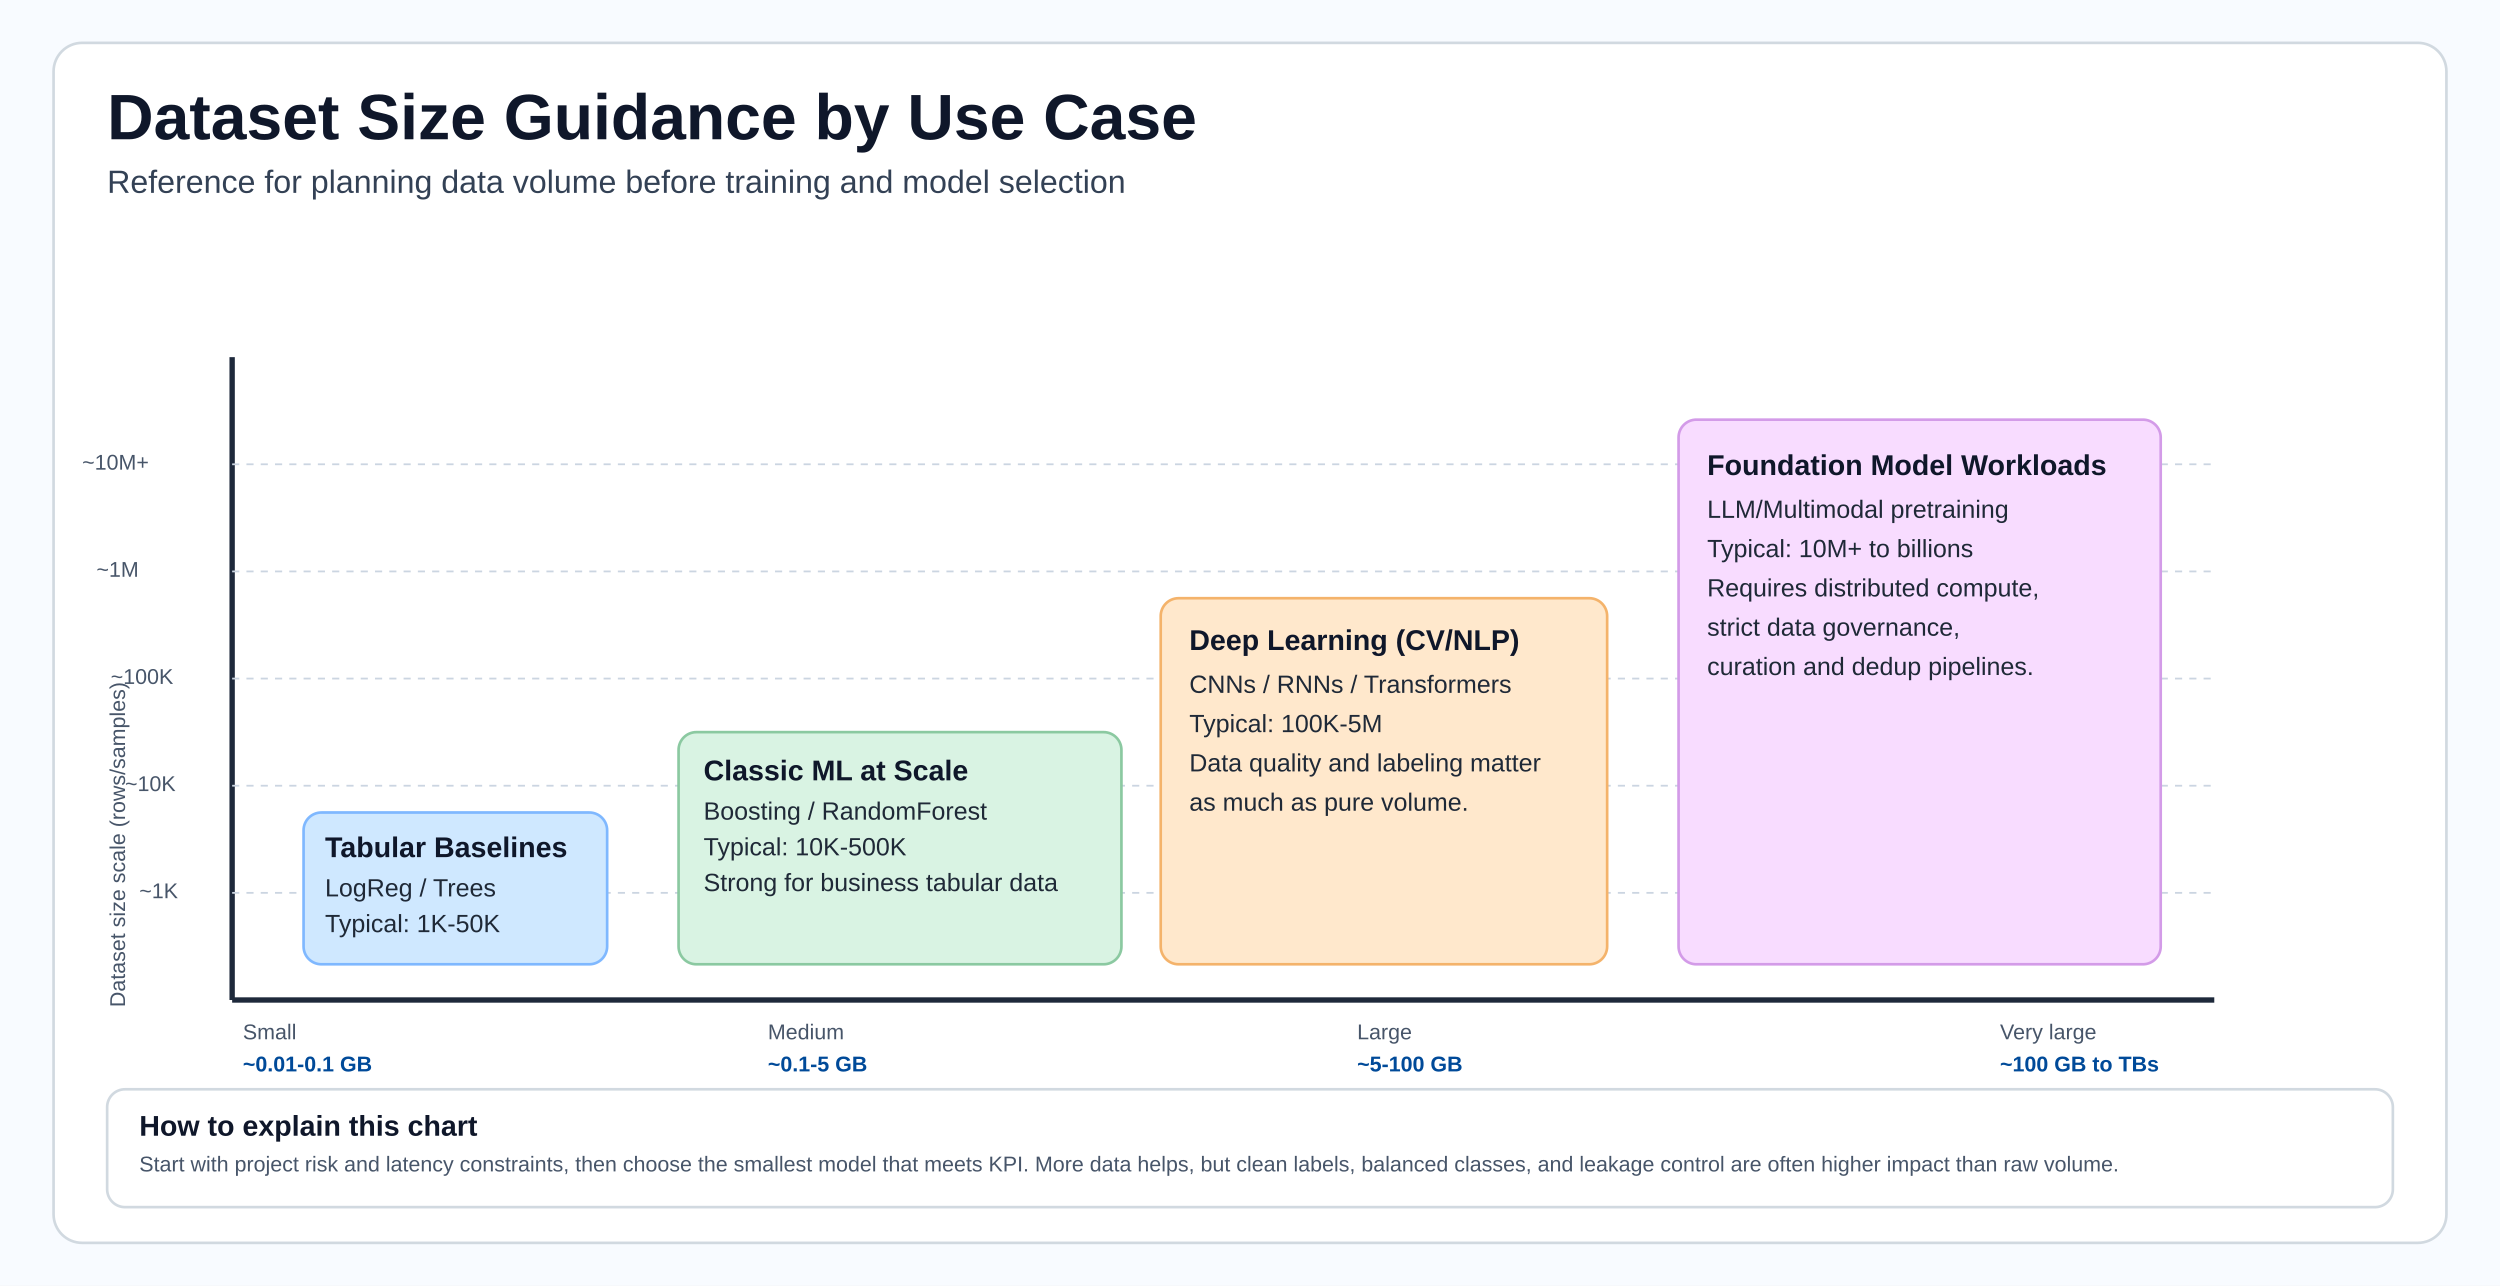
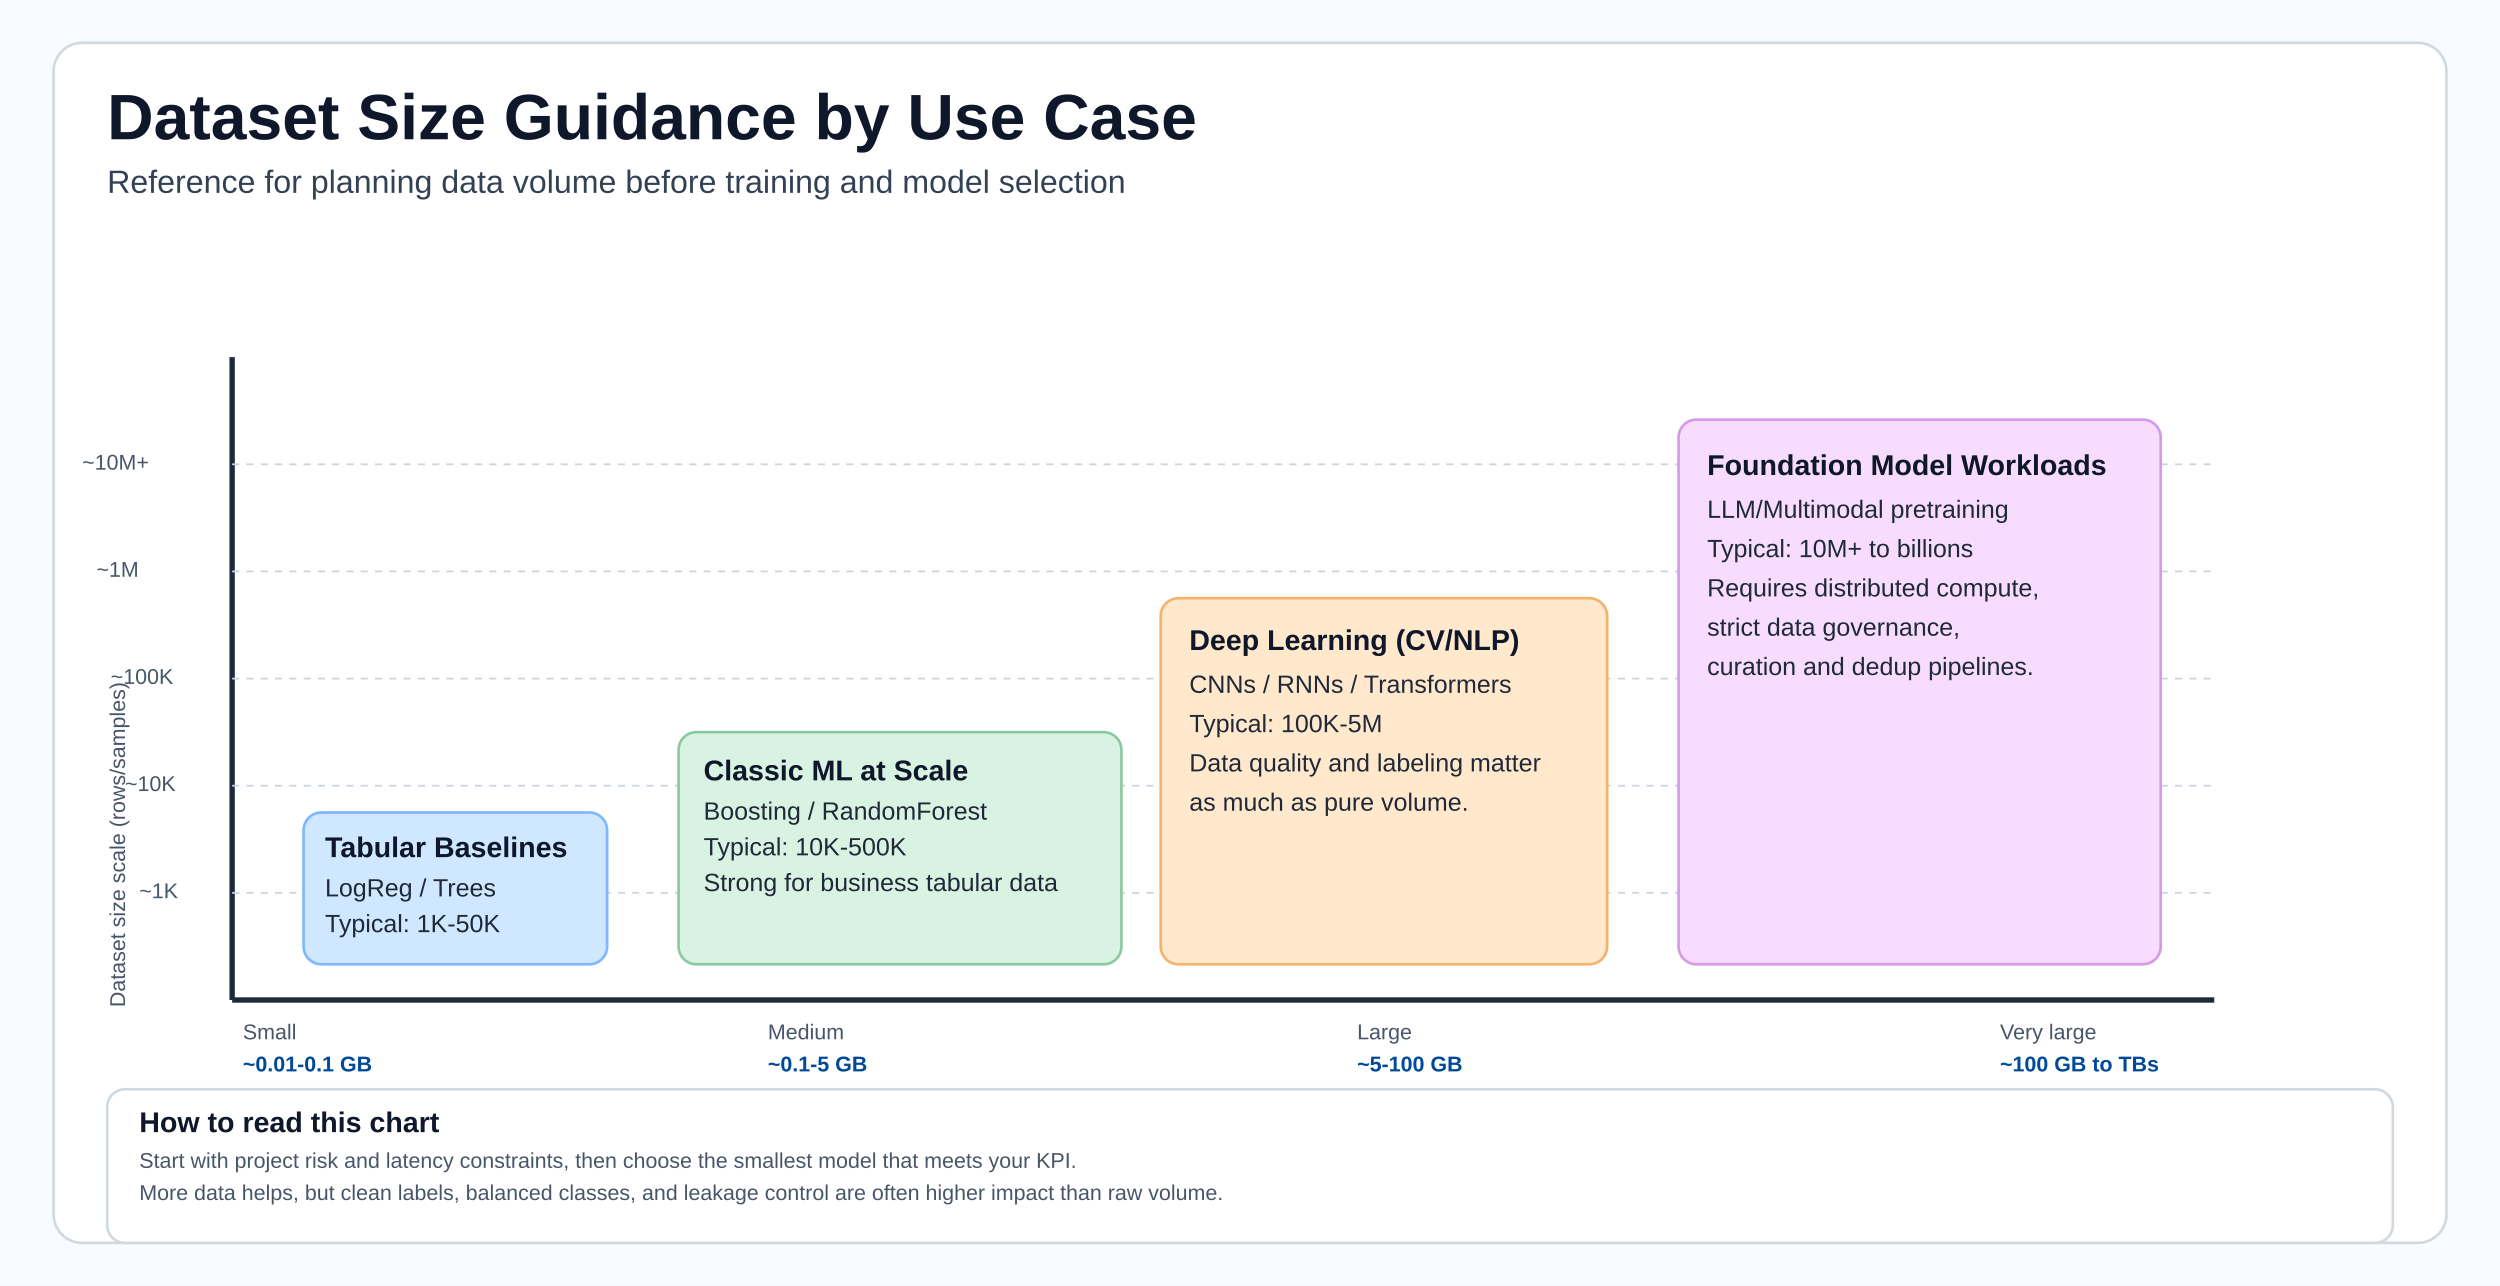
<svg xmlns="http://www.w3.org/2000/svg" width="1400" height="720" viewBox="0 0 1400 720" role="img" aria-labelledby="title desc">
  <defs>
    <style>
      .bg { fill: #f8fbff; }
      .panel { fill: #ffffff; stroke: #d1d9e0; stroke-width: 1.5; }
      .title { fill: #0f172a; font-family: Segoe UI, Arial, sans-serif; font-size: 36px; font-weight: 700; }
      .sub { fill: #334155; font-family: Segoe UI, Arial, sans-serif; font-size: 18px; }
      .h { fill: #0f172a; font-family: Segoe UI, Arial, sans-serif; font-size: 16px; font-weight: 700; }
      .t { fill: #1f2937; font-family: Segoe UI, Arial, sans-serif; font-size: 14px; }
      .small { fill: #475569; font-family: Segoe UI, Arial, sans-serif; font-size: 12px; }
      .axis { stroke: #1e293b; stroke-width: 3; }
      .grid { stroke: #cbd5e1; stroke-width: 1; stroke-dasharray: 4 4; }
      .low { fill: #cfe8ff; stroke: #7fb8ff; stroke-width: 1.5; }
      .mid { fill: #d9f3e3; stroke: #8bc9a1; stroke-width: 1.5; }
      .high { fill: #ffe8cc; stroke: #f4b36b; stroke-width: 1.5; }
      .vhigh { fill: #f8dcff; stroke: #d39be8; stroke-width: 1.5; }
      .chip { fill: #004a99; }
      .chip-text { fill: #ffffff; font-family: Segoe UI, Arial, sans-serif; font-size: 12px; font-weight: 700; }
      .gb { fill: #004a99; font-family: Segoe UI, Arial, sans-serif; font-size: 12px; font-weight: 700; }
    </style>
  </defs>
  <rect class="bg" x="0" y="0" width="1400" height="720" />
  <rect class="panel" x="30" y="24" width="1340" height="672" rx="16" />
  <text class="title" x="60" y="78">Dataset Size Guidance by Use Case</text>
  <text class="sub" x="60" y="108">Reference for planning data volume before training and model selection</text>
  <line class="axis" x1="130" y1="560" x2="1240" y2="560" />
  <line class="axis" x1="130" y1="560" x2="130" y2="200" />
  <line class="grid" x1="130" y1="500" x2="1240" y2="500" />
  <line class="grid" x1="130" y1="440" x2="1240" y2="440" />
  <line class="grid" x1="130" y1="380" x2="1240" y2="380" />
  <line class="grid" x1="130" y1="320" x2="1240" y2="320" />
  <line class="grid" x1="130" y1="260" x2="1240" y2="260" />
  <text class="small" x="70" y="564" transform="rotate(-90 70 564)">Dataset size scale (rows/samples)</text>
  <text class="small" x="136" y="582">Small</text>
  <text class="gb" x="136" y="600">~0.01-0.1 GB</text>
  <text class="small" x="430" y="582">Medium</text>
  <text class="gb" x="430" y="600">~0.1-5 GB</text>
  <text class="small" x="760" y="582">Large</text>
  <text class="gb" x="760" y="600">~5-100 GB</text>
  <text class="small" x="1120" y="582">Very large</text>
  <text class="gb" x="1120" y="600">~100 GB to TBs</text>
  <text class="small" x="78" y="503">~1K</text>
  <text class="small" x="70" y="443">~10K</text>
  <text class="small" x="62" y="383">~100K</text>
  <text class="small" x="54" y="323">~1M</text>
  <text class="small" x="46" y="263">~10M+</text>
  <rect class="low" x="170" y="455" width="170" height="85" rx="10" />
  <text class="h" x="182" y="480">Tabular Baselines</text>
  <text class="t" x="182" y="502">LogReg / Trees</text>
  <text class="t" x="182" y="522">Typical: 1K-50K</text>
  <rect class="mid" x="380" y="410" width="248" height="130" rx="10" />
  <text class="h" x="394" y="437">Classic ML at Scale</text>
  <text class="t" x="394" y="459">Boosting / RandomForest</text>
  <text class="t" x="394" y="479">Typical: 10K-500K</text>
  <text class="t" x="394" y="499">Strong for business tabular data</text>
  <rect class="high" x="650" y="335" width="250" height="205" rx="10" />
  <text class="h" x="666" y="364">Deep Learning (CV/NLP)</text>
  <text class="t" x="666" y="388">CNNs / RNNs / Transformers</text>
  <text class="t" x="666" y="410">Typical: 100K-5M</text>
  <text class="t" x="666" y="432">Data quality and labeling matter</text>
  <text class="t" x="666" y="454">as much as pure volume.</text>
  <rect class="vhigh" x="940" y="235" width="270" height="305" rx="10" />
  <text class="h" x="956" y="266">Foundation Model Workloads</text>
  <text class="t" x="956" y="290">LLM/Multimodal pretraining</text>
  <text class="t" x="956" y="312">Typical: 10M+ to billions</text>
  <text class="t" x="956" y="334">Requires distributed compute,</text>
  <text class="t" x="956" y="356">strict data governance,</text>
  <text class="t" x="956" y="378">curation and dedup pipelines.</text>
-   <rect class="panel" x="60" y="610" width="1280" height="66" rx="10" />
-   <text class="h" x="78" y="636">How to explain this chart</text>
-   <text class="small" x="78" y="656">Start with project risk and latency constraints, then choose the smallest model that meets KPI. More data helps, but clean labels, balanced classes, and leakage control are often higher impact than raw volume.</text>
+   <rect class="panel" x="60" y="610" width="1280" height="86" rx="10" />
+   <text class="h" x="78" y="634">How to read this chart</text>
+   <text class="small" x="78" y="654">Start with project risk and latency constraints, then choose the smallest model that meets your KPI.</text>
+   <text class="small" x="78" y="672">More data helps, but clean labels, balanced classes, and leakage control are often higher impact than raw volume.</text>
</svg>
